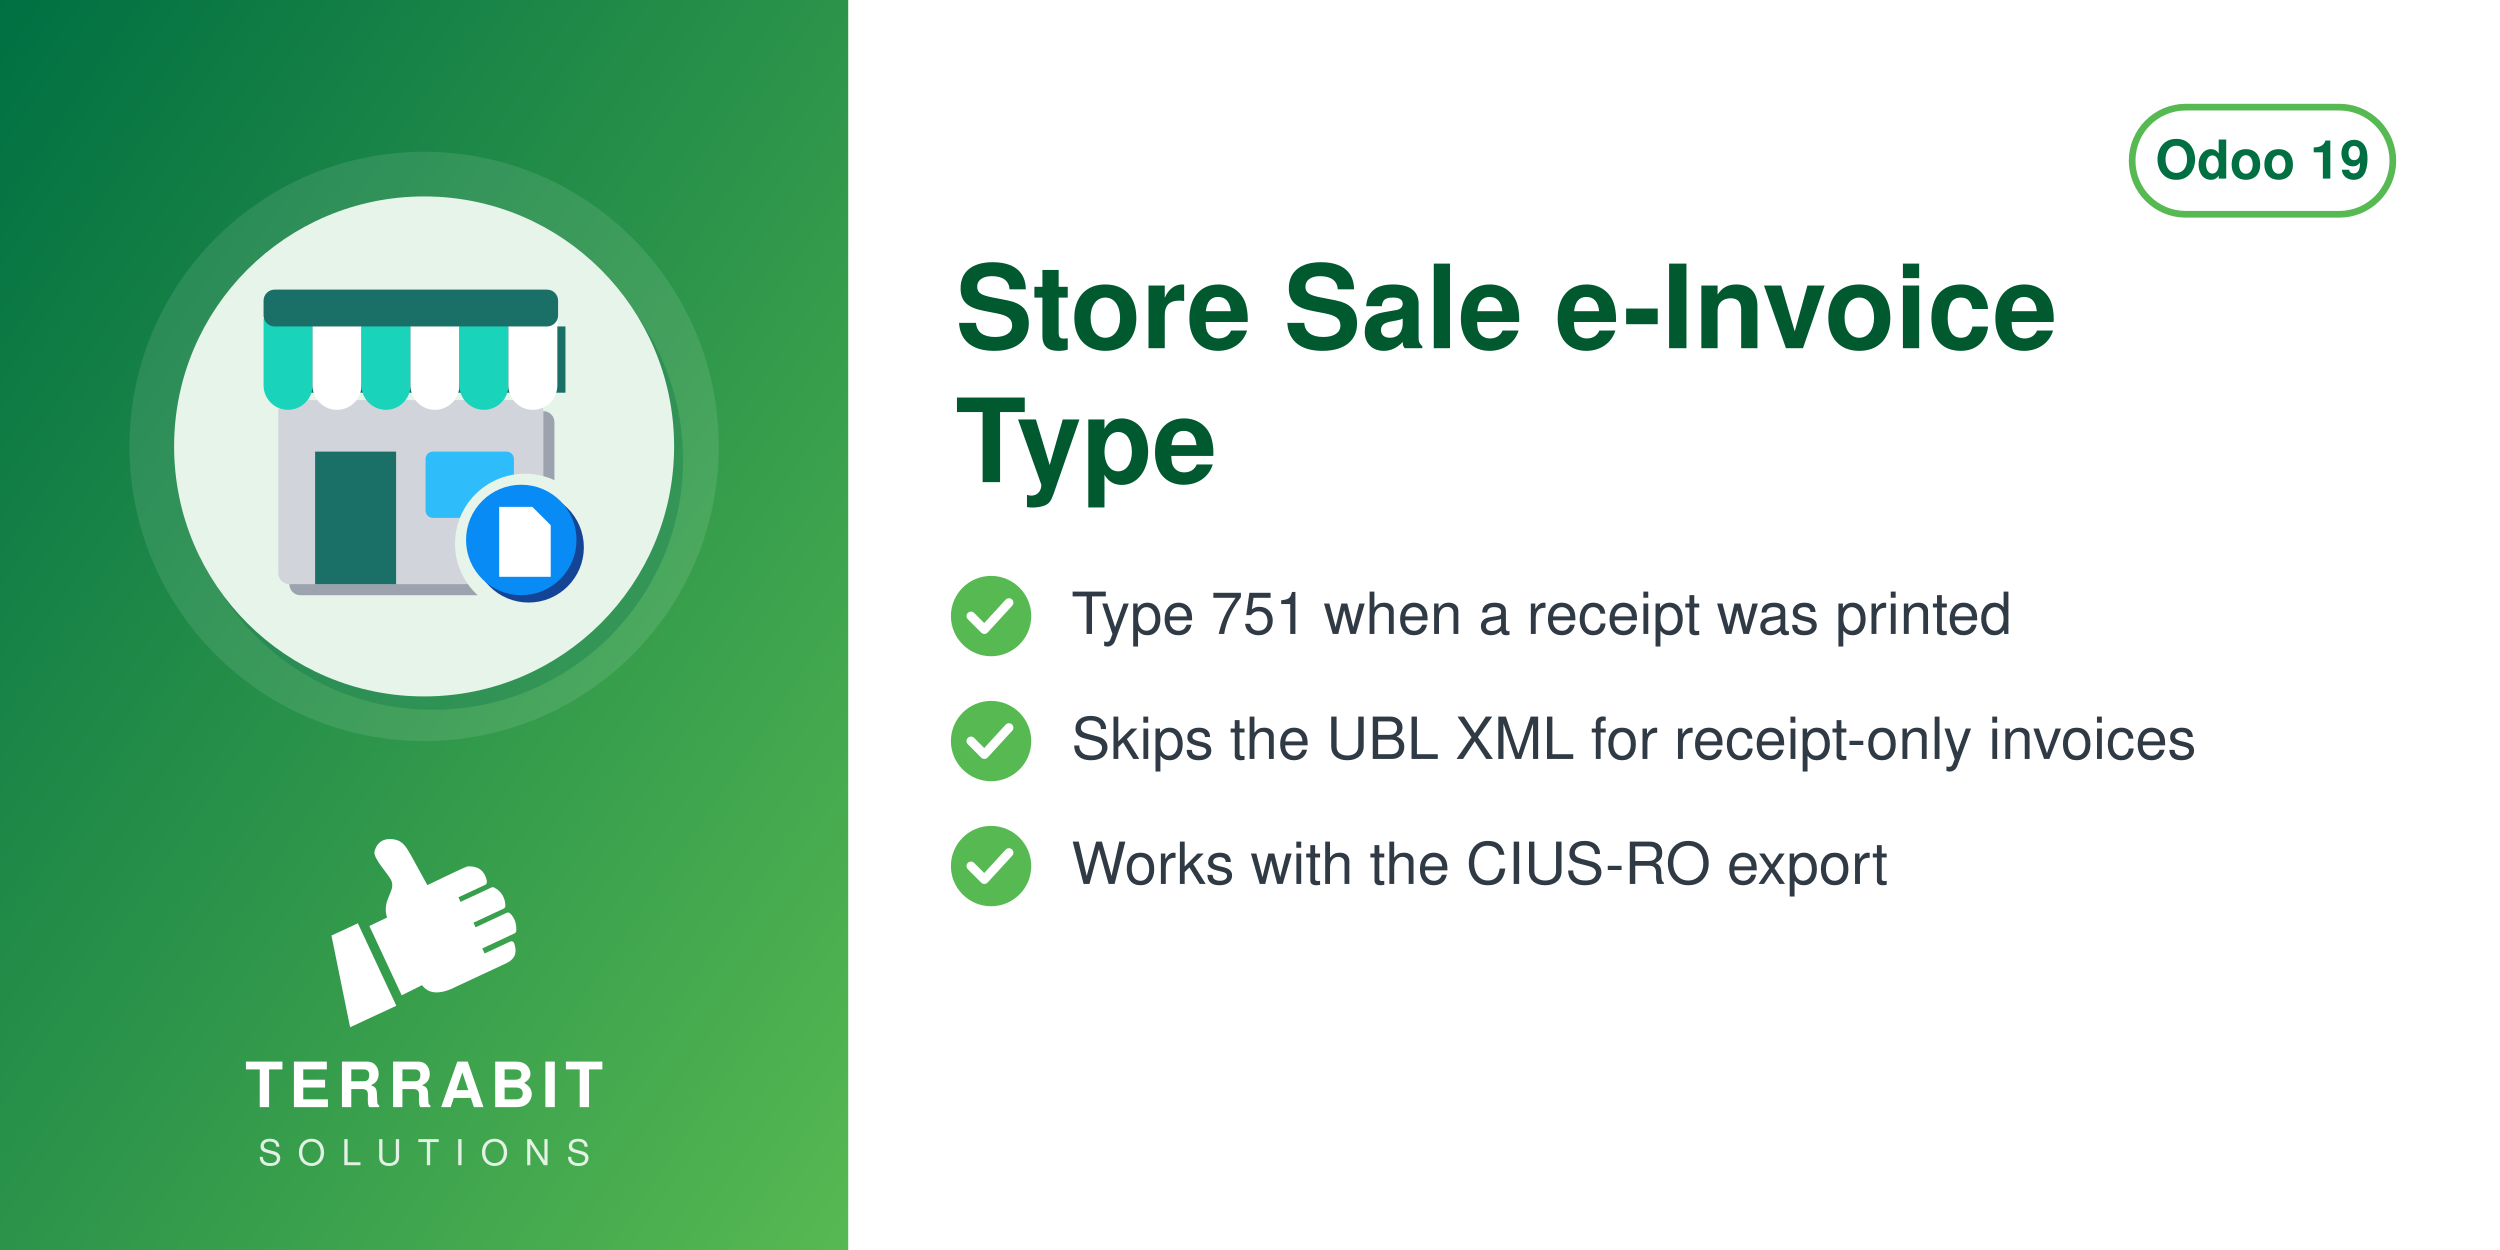
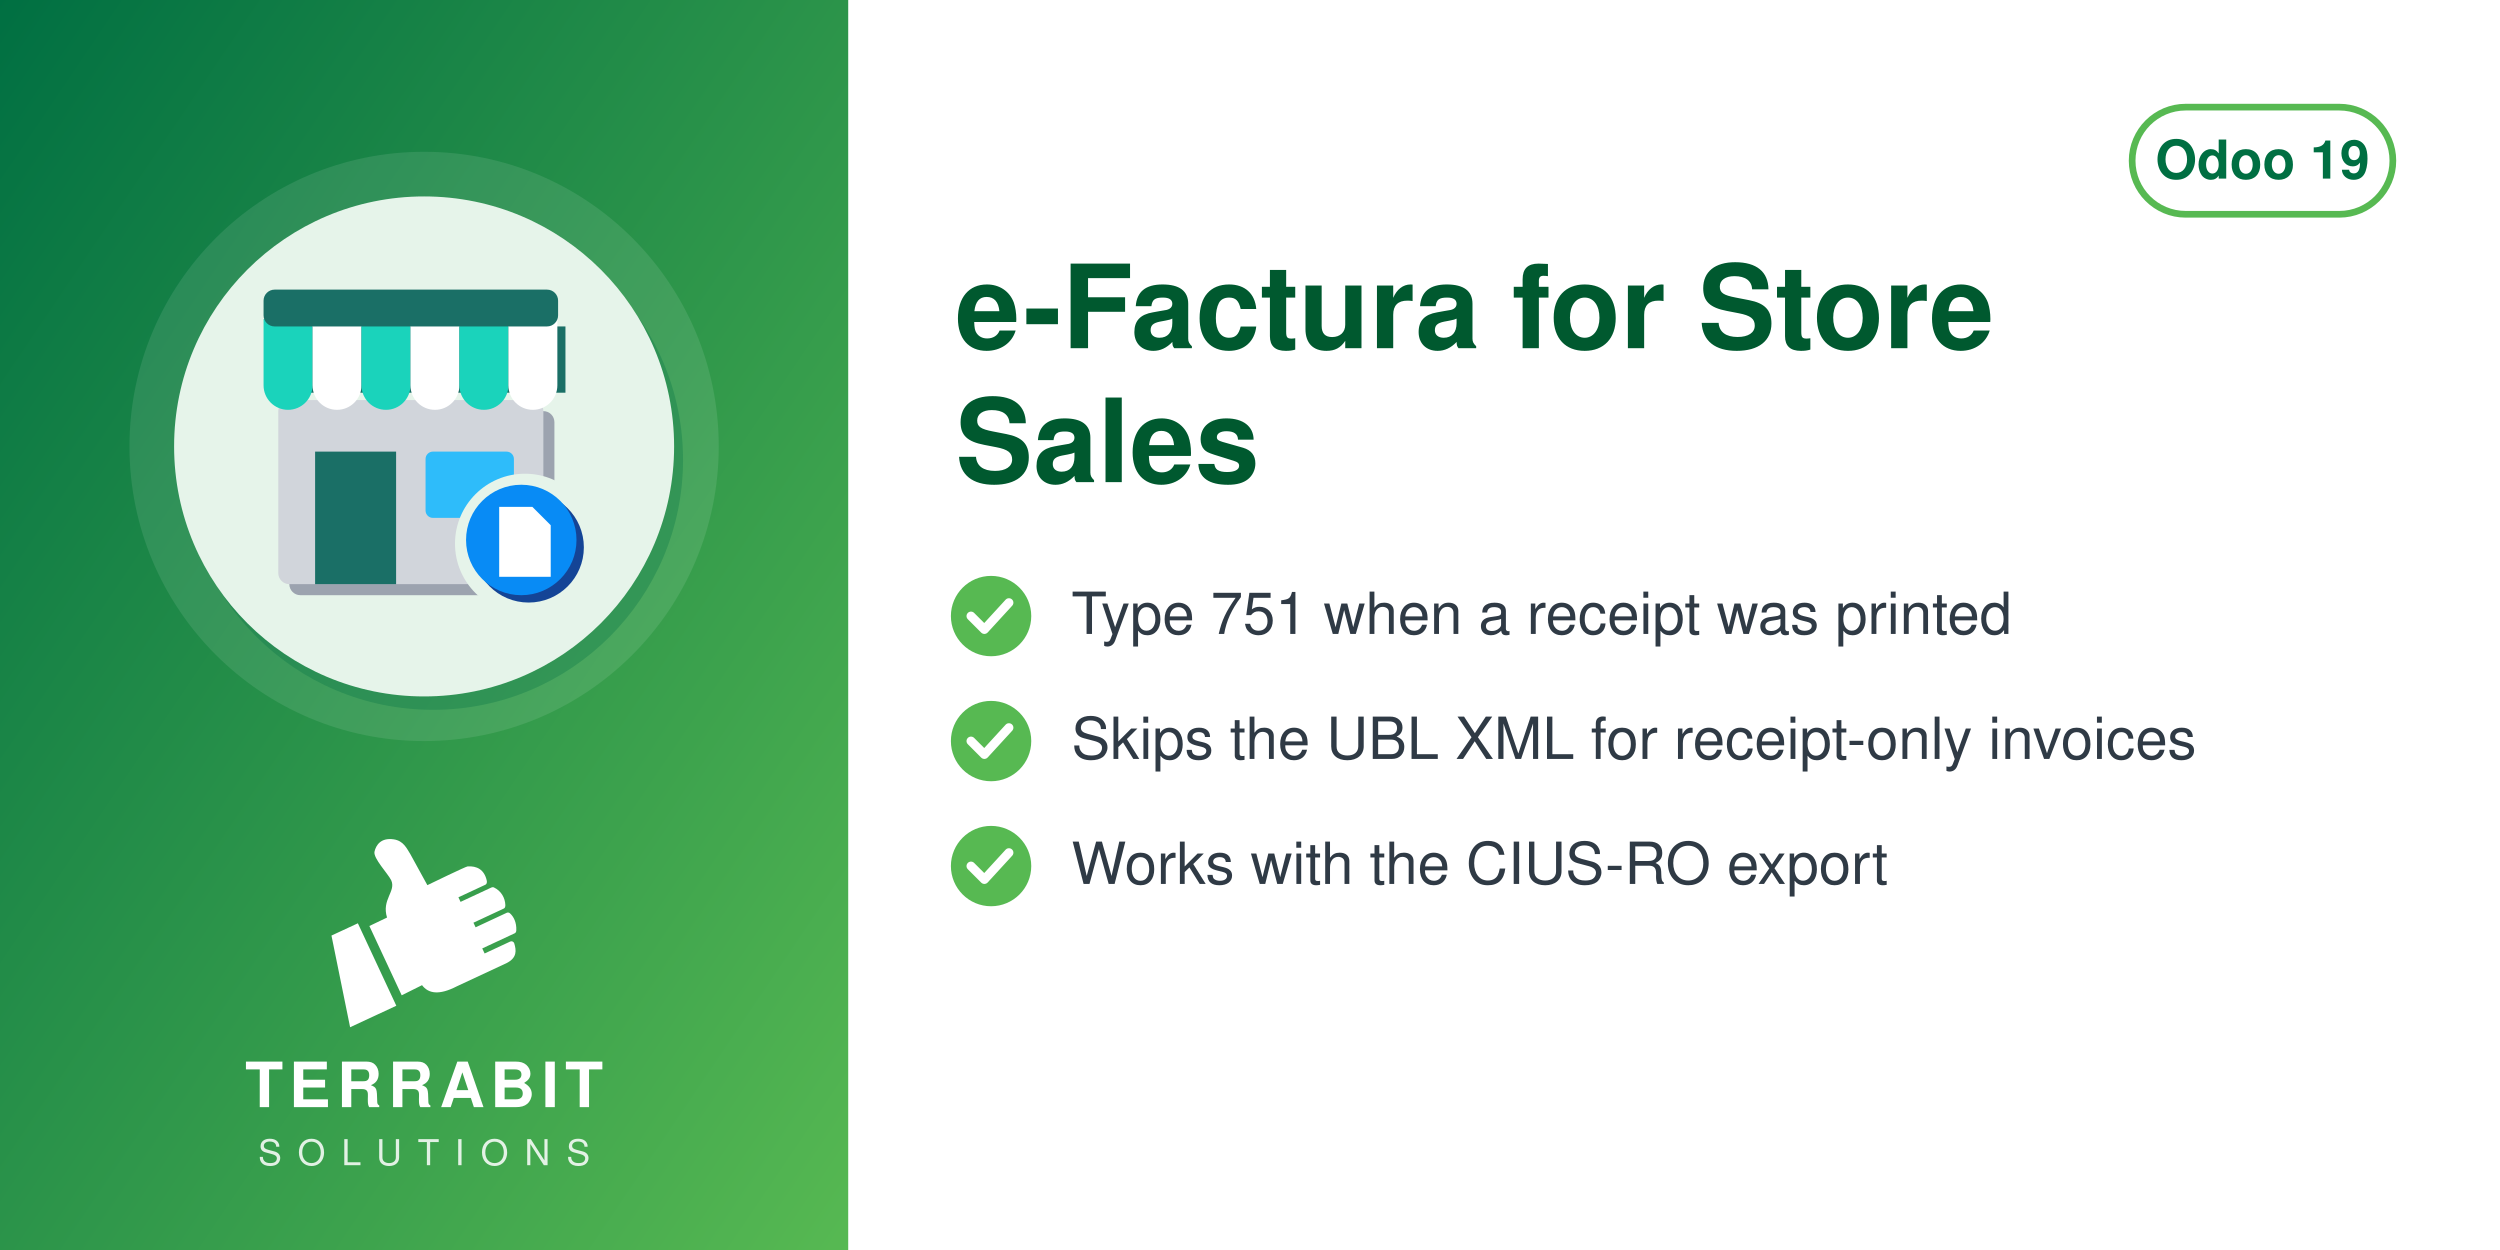
<svg xmlns="http://www.w3.org/2000/svg" width="560" height="280" viewBox="0 0 560 280">
  <defs>
    <linearGradient id="g" x1="0" y1="0" x2="1" y2="1">
      <stop offset="0" stop-color="#006F42" />
      <stop offset="1" stop-color="#57B952" />
    </linearGradient>
  </defs>
  <rect width="560" height="280" fill="#FFFFFF" />
  <rect width="190" height="280" fill="url(#g)" />
  <circle cx="95.0" cy="100" r="66" fill="white" opacity="0.10" />
  <circle cx="97.0" cy="103" r="56" fill="#006F42" opacity="0.30" />
  <circle cx="95.0" cy="100" r="56" fill="#E6F4EA" />
  <svg x="54.0" y="59.0" width="82" height="82" viewBox="0 0 100 100" preserveAspectRatio="xMidYMid meet">
    <g transform="translate(0.11,-0.88) scale(1.0057)">
      <defs>
        <mask id="mi-cut" maskUnits="userSpaceOnUse" x="-20" y="-20" width="140" height="140">
          <rect x="-20" y="-20" width="140" height="140" fill="#fff" />
          <circle cx="77" cy="77" r="19" fill="#000" />
        </mask>
      </defs>
      <g mask="url(#mi-cut)">
        <g transform="translate(3,3)" fill="#9CA3AF">
          <rect x="10" y="38" width="72" height="50" rx="3" />
        </g>
        <g fill="#D1D5DB">
          <rect x="10" y="38" width="72" height="50" rx="3" />
        </g>
        <rect x="20" y="52" width="22" height="36" fill="#1A6F66" />
        <rect x="50" y="52" width="24" height="18" rx="2" fill="#2EBCFA" />
        <g transform="translate(2,2)" fill="#1A6F66">
          <path d="M6,16 h80 v18 h-80z" />
        </g>
        <path d="M6.0,16 h13.3 v18 a6.65,6.65 0 0 1 -13.3,0z" fill="#1AD3BB" />
        <path d="M19.3,16 h13.3 v18 a6.65,6.65 0 0 1 -13.3,0z" fill="#FFFFFF" />
        <path d="M32.6,16 h13.3 v18 a6.65,6.65 0 0 1 -13.3,0z" fill="#1AD3BB" />
        <path d="M45.9,16 h13.3 v18 a6.65,6.65 0 0 1 -13.3,0z" fill="#FFFFFF" />
        <path d="M59.2,16 h13.3 v18 a6.65,6.65 0 0 1 -13.3,0z" fill="#1AD3BB" />
        <path d="M72.5,16 h13.3 v18 a6.65,6.65 0 0 1 -13.3,0z" fill="#FFFFFF" />
        <rect x="6" y="8" width="80" height="10" rx="3" fill="#1A6F66" />
      </g>
      <circle cx="78" cy="78" r="15" fill="#144496" />
      <circle cx="76" cy="76" r="15" fill="#088BF5" />
      <path d="M70,67 h9 l5,5 v14 h-14z" fill="#FFFFFF" />
    </g>
  </svg>
  <svg x="72.0" y="186" width="46" height="46" viewBox="4045 2535 3400 3400" preserveAspectRatio="xMidYMid meet">
    <path fill="#FFFFFF" d="M4648.32 4073.59l636.59 1365.17 -765.09 355.96 -308.63 -1517.87 437.13 -203.26zm725.61 1192.32l336.75 -167.88c105.65,140.85 282.69,170.72 576.82,18.8l819.92 -382.33c181.4,-90.13 164.26,-214.57 130.07,-328.43 -4.28,-14.25 -13.68,-24.81 -27.34,-30.7 -13.67,-5.89 -27.61,-5.11 -41.09,1.18l-422.32 196.93 -39.04 -83.72 538.07 -250.91c16.64,-7.76 24.7,-27.69 25.58,-46.04 6.48,-134.33 -44.36,-230.89 -105.84,-285.23 -15.2,-13.44 -35.71,-15.59 -54.12,-7l-513.92 239.64 -35.6 -76.34 506.31 -236.1c17.69,-8.25 22.52,-36.93 21.83,-56.45 -4.1,-117.31 -67.62,-232.74 -187.72,-290.66 -13.94,-6.72 -28.64,-6.36 -42.69,0.19l-511.21 238.38 -35.37 -75.86 448.98 -209.36c20.44,-9.53 25.81,-42.28 21.02,-64.32 -41.02,-189.07 -167.92,-247.8 -318.14,-237.87 -29.39,1.94 -589.86,273.16 -665.95,310.54l-281.84 -513.57c-59.06,-93.13 -112.7,-221.7 -276.47,-245.13 -211.24,-30.22 -291.56,94.38 -316.89,203.13 -25.32,108.75 223.84,365.99 276.05,473.69 85.52,184.27 -161.86,318.11 -68.41,617.99l-292.54 139.94 535.09 1147.51z" />
  </svg>
  <text x="95.0" y="248" text-anchor="middle" font-family="Helvetica,Arial,sans-serif" font-size="14" font-weight="800" letter-spacing="1.4" fill="white">TERRABIT</text>
  <text x="95.0" y="261" text-anchor="middle" font-family="Helvetica,Arial,sans-serif" font-size="8" font-weight="500" letter-spacing="3.6" fill="white" opacity="0.85">SOLUTIONS</text>
  <g>
    <rect x="477.6" y="24" width="58.4" height="24" rx="12" fill="none" stroke="#57B952" stroke-width="1.5" />
    <text x="506.8" y="40" text-anchor="middle" font-family="Helvetica,Arial,sans-serif" font-size="12" font-weight="700" fill="#006F42">Odoo 19</text>
  </g>
-   <text x="214" y="78" font-family="Helvetica,Arial,sans-serif" font-size="26" font-weight="700" fill="#00592F">Store Sale e-Invoice</text>
-   <text x="214" y="108" font-family="Helvetica,Arial,sans-serif" font-size="26" font-weight="700" fill="#00592F">Type</text>
+   <text x="214" y="78" font-family="Helvetica,Arial,sans-serif" font-size="26" font-weight="700" fill="#00592F">e-Factura for Store</text>
+   <text x="214" y="108" font-family="Helvetica,Arial,sans-serif" font-size="26" font-weight="700" fill="#00592F">Sales</text>
  <circle cx="222" cy="138" r="9" fill="#57B952" />
  <path d="M217.5 138 l3 3 l5.5 -6" fill="none" stroke="white" stroke-width="2" stroke-linecap="round" stroke-linejoin="round" />
  <text x="240" y="142" font-family="Helvetica,Arial,sans-serif" font-size="13" fill="#2F3A45">Type 751 when a receipt was printed</text>
  <circle cx="222" cy="166" r="9" fill="#57B952" />
  <path d="M217.5 166 l3 3 l5.5 -6" fill="none" stroke="white" stroke-width="2" stroke-linecap="round" stroke-linejoin="round" />
  <text x="240" y="170" font-family="Helvetica,Arial,sans-serif" font-size="13" fill="#2F3A45">Skips the UBL XML for receipt-only invoices</text>
  <circle cx="222" cy="194" r="9" fill="#57B952" />
  <path d="M217.5 194 l3 3 l5.5 -6" fill="none" stroke="white" stroke-width="2" stroke-linecap="round" stroke-linejoin="round" />
  <text x="240" y="198" font-family="Helvetica,Arial,sans-serif" font-size="13" fill="#2F3A45">Works with the CIUS-RO export</text>
</svg>
